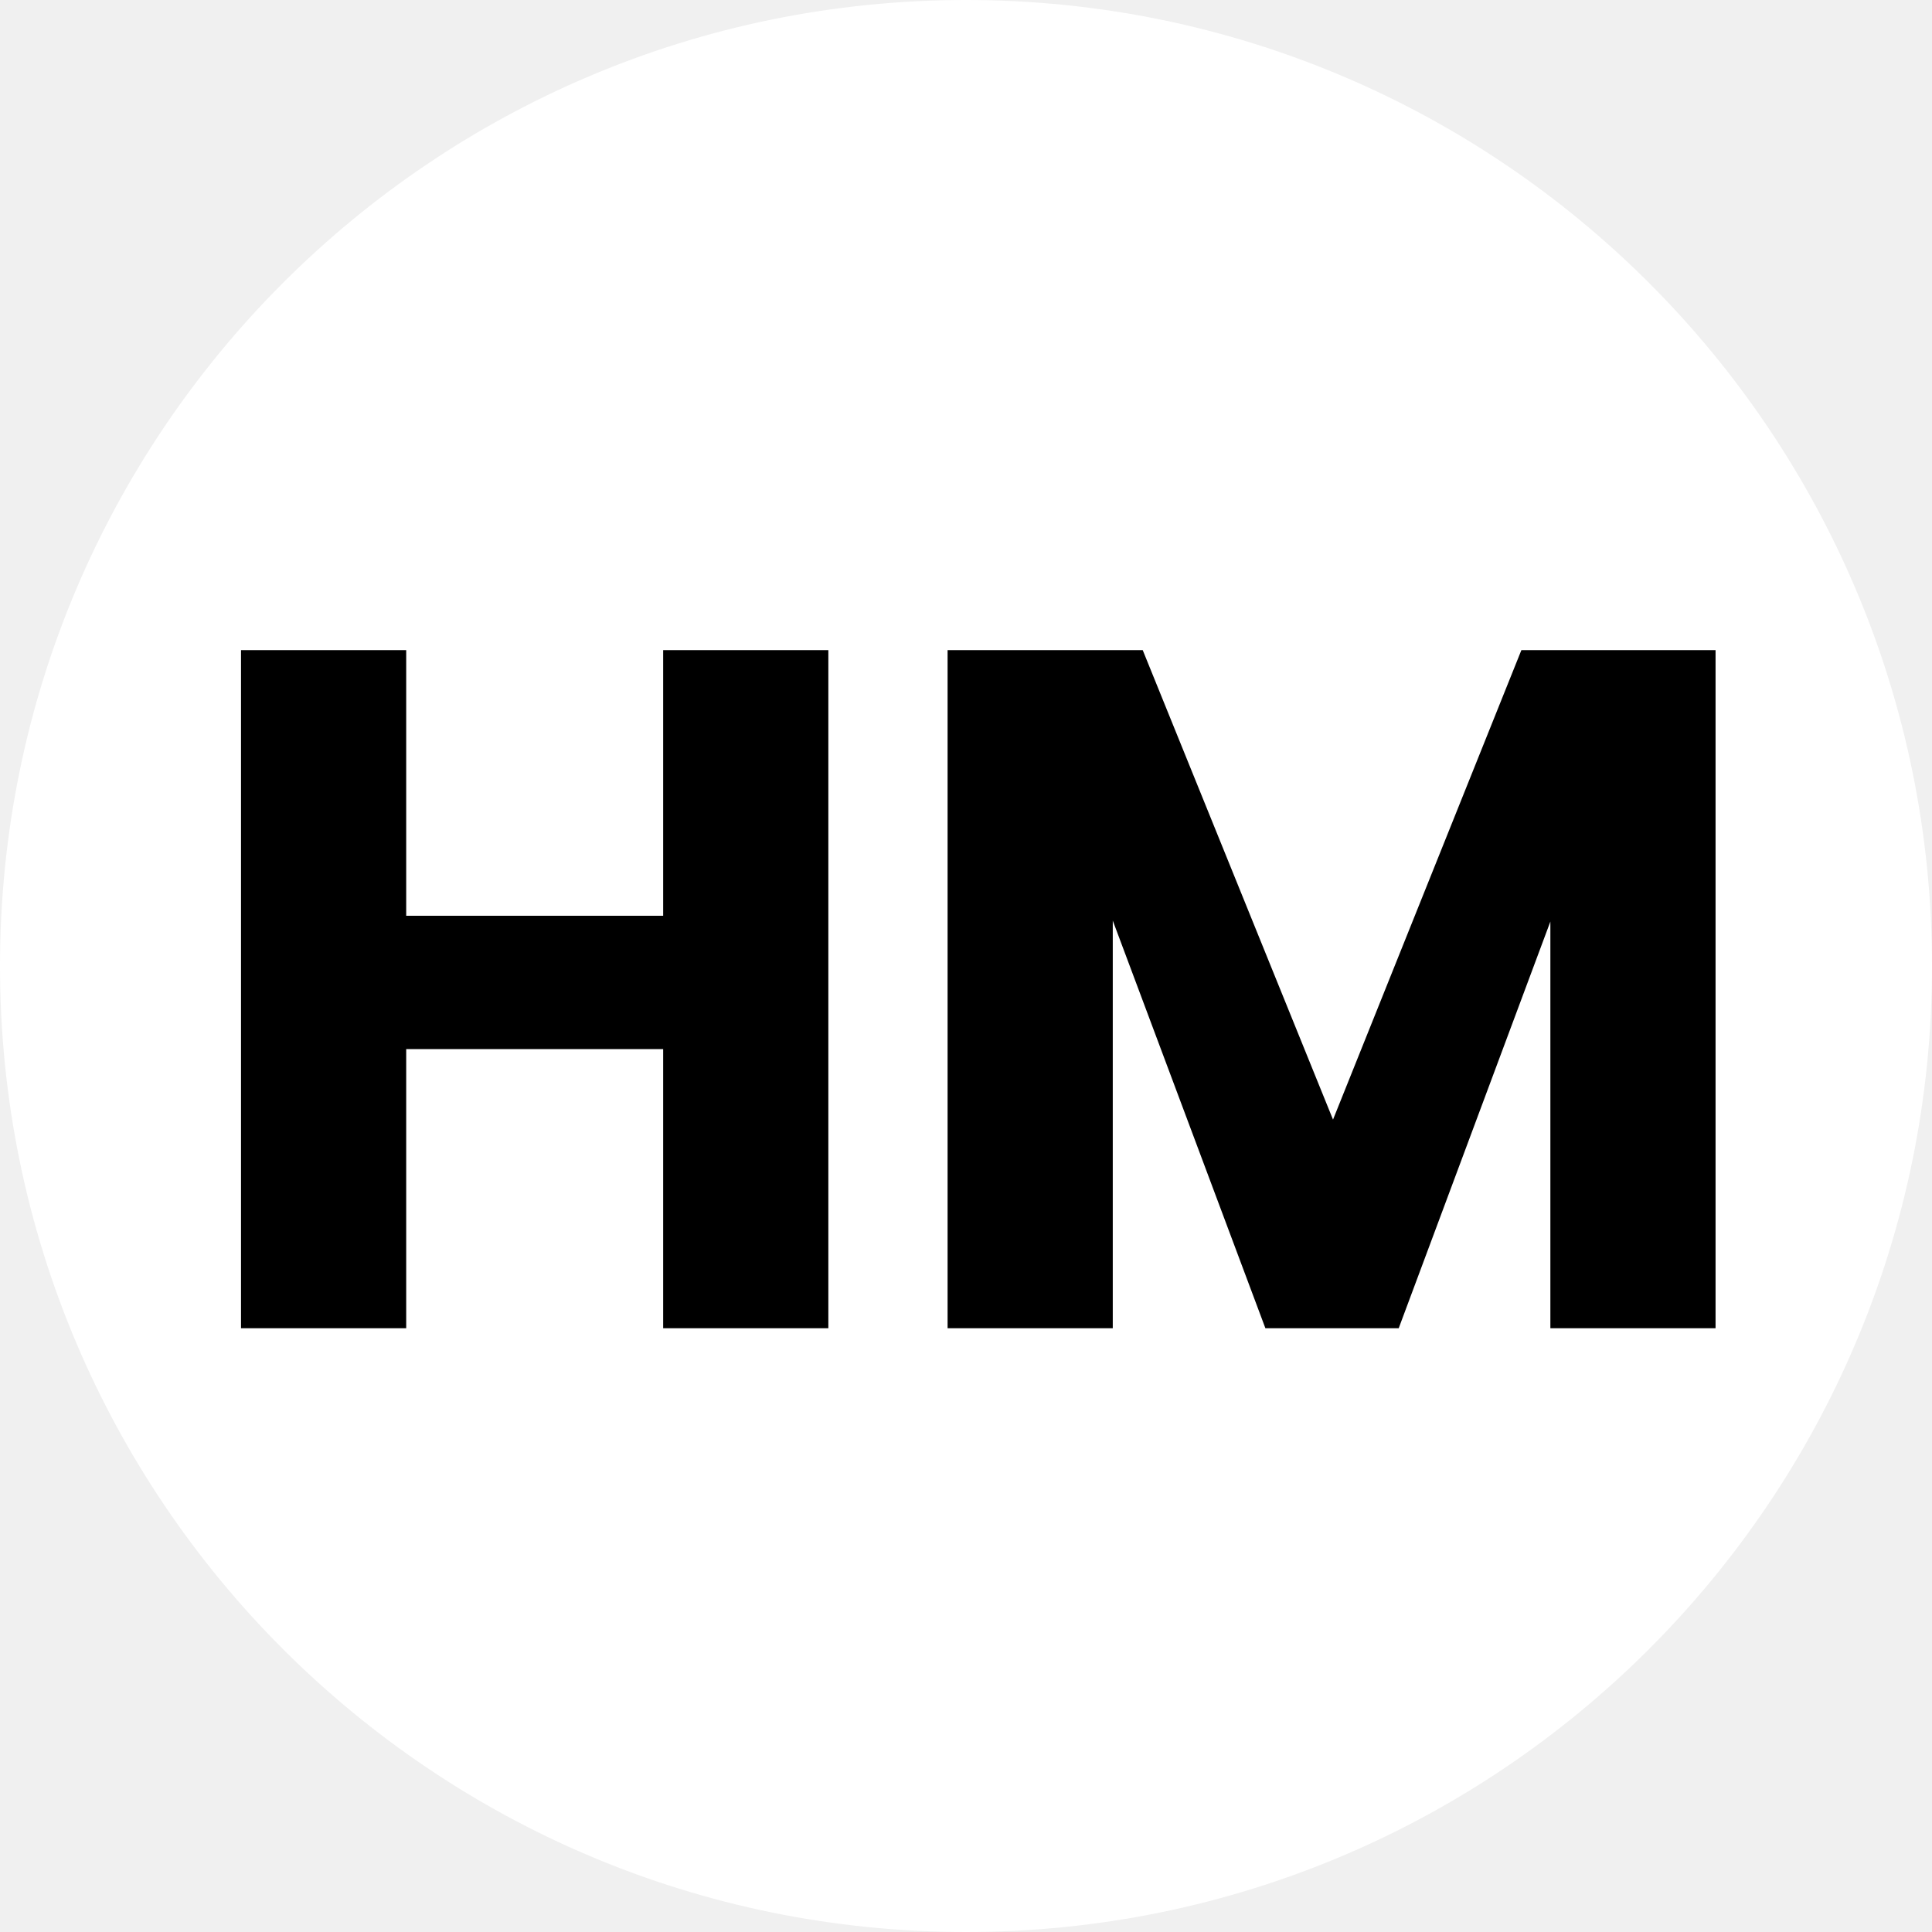
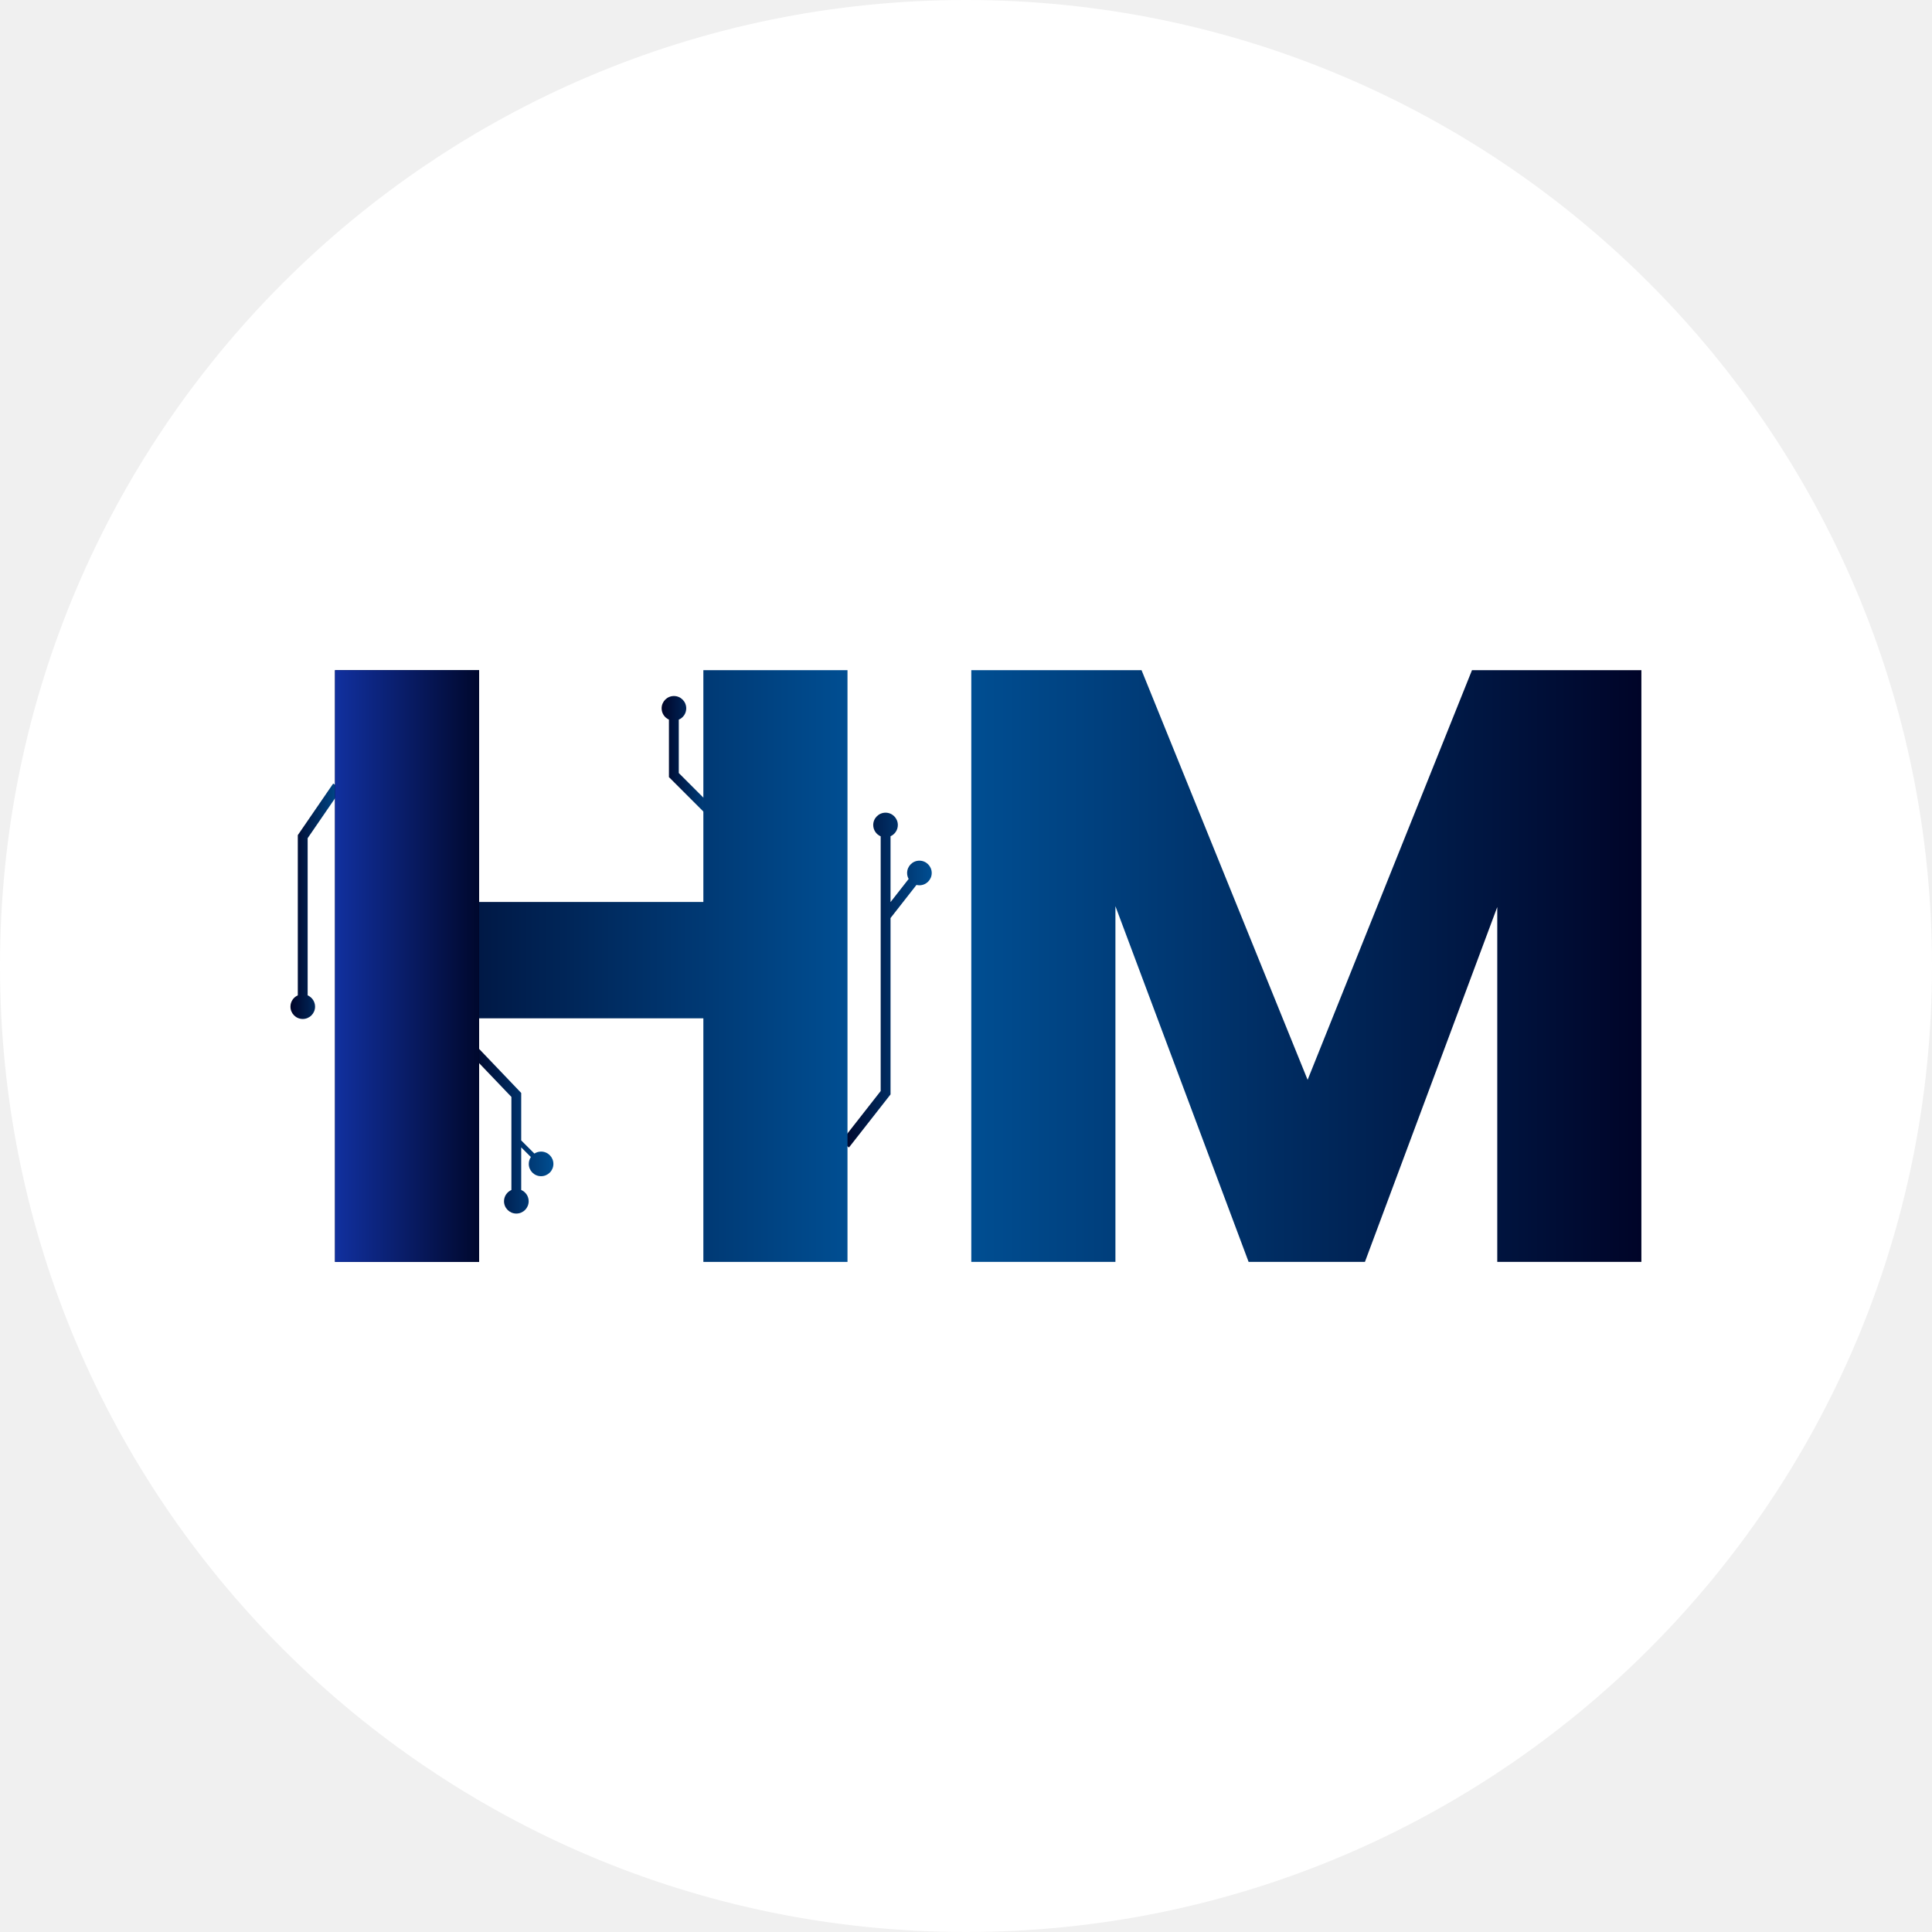
- <svg xmlns="http://www.w3.org/2000/svg" width="32" height="32" viewBox="0 0 32 32" fill="none">
-   <circle cx="16" cy="16" r="16" fill="white" />
-   <path d="M10.984 22H13.72V10.768H10.984V15.168H6.728V10.768H3.992V22H6.728V17.376H10.984V22ZM15.695 22H18.431V15.248L20.959 22H23.167L25.679 15.264V22H28.415V10.768H25.199L22.079 18.544L18.927 10.768H15.695V22Z" fill="black" />
+ <svg xmlns="http://www.w3.org/2000/svg" width="50" height="50" viewBox="0 0 50 50" fill="none">
+   <circle cx="25" cy="25" r="25" fill="white" />
+   <path d="M42.479 17.344V32.658H38.749V23.474L35.324 32.658H32.314L28.867 23.452V32.658H25.137V17.344H29.543L33.841 27.946L38.095 17.344H42.479Z" fill="url(#paint0_linear_291_185)" />
+   <path fill-rule="evenodd" clip-rule="evenodd" d="M8.833 20.423L7.962 21.692V25.76C8.075 25.809 8.154 25.921 8.154 26.052C8.154 26.228 8.011 26.371 7.835 26.371C7.659 26.371 7.517 26.228 7.517 26.052C7.517 25.922 7.595 25.809 7.707 25.76V21.652V21.613L7.73 21.58L8.623 20.278L8.833 20.423Z" fill="url(#paint1_linear_291_185)" />
+   <path fill-rule="evenodd" clip-rule="evenodd" d="M13.235 28.388L12.194 27.299L12.378 27.123L13.454 28.249L13.489 28.286V28.337V29.514L13.83 29.854C13.88 29.822 13.939 29.803 14.003 29.803C14.179 29.803 14.322 29.946 14.322 30.122C14.322 30.298 14.179 30.44 14.003 30.44C13.827 30.44 13.685 30.298 13.685 30.122C13.685 30.056 13.705 29.994 13.739 29.944L13.489 29.694V30.796C13.602 30.845 13.682 30.957 13.682 31.088C13.682 31.264 13.539 31.407 13.363 31.407C13.187 31.407 13.044 31.264 13.044 31.088C13.044 30.958 13.123 30.846 13.235 30.797V28.388Z" fill="url(#paint2_linear_291_185)" />
+   <path fill-rule="evenodd" clip-rule="evenodd" d="M23.047 21.642C23.159 21.592 23.236 21.48 23.236 21.351C23.236 21.175 23.094 21.032 22.918 21.032C22.742 21.032 22.599 21.175 22.599 21.351C22.599 21.482 22.679 21.595 22.792 21.644V23.715V28.236L21.771 29.54L21.971 29.697L23.02 28.358L23.047 28.324V28.28V23.759L23.718 22.902C23.743 22.908 23.768 22.911 23.794 22.911C23.97 22.911 24.113 22.768 24.113 22.593C24.113 22.417 23.97 22.274 23.794 22.274C23.618 22.274 23.476 22.417 23.476 22.593C23.476 22.649 23.49 22.701 23.516 22.747L23.047 23.346V21.642Z" fill="url(#paint3_linear_291_185)" />
+   <path fill-rule="evenodd" clip-rule="evenodd" d="M17.567 18.624C17.681 18.576 17.76 18.463 17.76 18.332C17.76 18.156 17.617 18.013 17.442 18.013C17.265 18.013 17.123 18.156 17.123 18.332C17.123 18.462 17.201 18.574 17.312 18.623V20.059V20.112L17.35 20.149L18.376 21.175L18.556 20.995L17.567 20.006V18.624Z" fill="url(#paint4_linear_291_185)" />
+   <path d="M21.933 17.344V32.658H18.203V26.354H12.4V32.658H8.67V17.344H12.4V23.343H18.203V17.344H21.933Z" fill="url(#paint5_linear_291_185)" />
+   <path d="M12.4 32.658V26.354V23.343V17.344H8.67V32.658H12.4Z" fill="url(#paint6_linear_291_185)" />
+   <defs>
+     <linearGradient id="paint0_linear_291_185" x1="25.137" y1="25.001" x2="42.479" y2="25.001" gradientUnits="userSpaceOnUse">
+       <stop stop-color="#004E92" />
+       <stop offset="1" stop-color="#000428" />
+     </linearGradient>
+     <linearGradient id="paint1_linear_291_185" x1="7.517" y1="23.325" x2="8.833" y2="23.325" gradientUnits="userSpaceOnUse">
+       <stop stop-color="#000428" />
+       <stop offset="1" stop-color="#004E92" />
+     </linearGradient>
+     <linearGradient id="paint2_linear_291_185" x1="12.194" y1="29.265" x2="14.322" y2="29.265" gradientUnits="userSpaceOnUse">
+       <stop stop-color="#000428" />
+       <stop offset="1" stop-color="#004E92" />
+     </linearGradient>
+     <linearGradient id="paint3_linear_291_185" x1="21.771" y1="25.365" x2="24.113" y2="25.365" gradientUnits="userSpaceOnUse">
+       <stop stop-color="#000428" />
+       <stop offset="1" stop-color="#004E92" />
+     </linearGradient>
+     <linearGradient id="paint4_linear_291_185" x1="17.123" y1="19.594" x2="18.556" y2="19.594" gradientUnits="userSpaceOnUse">
+       <stop stop-color="#000428" />
+       <stop offset="1" stop-color="#004E92" />
+     </linearGradient>
+     <linearGradient id="paint5_linear_291_185" x1="8.67" y1="25.001" x2="21.933" y2="25.001" gradientUnits="userSpaceOnUse">
+       <stop stop-color="#000428" />
+       <stop offset="1" stop-color="#004E92" />
+     </linearGradient>
+     <linearGradient id="paint6_linear_291_185" x1="8.67" y1="25.001" x2="12.4" y2="25.001" gradientUnits="userSpaceOnUse">
+       <stop stop-color="#11309F" />
+       <stop offset="1" stop-color="#00082D" />
+     </linearGradient>
+   </defs>
</svg>
